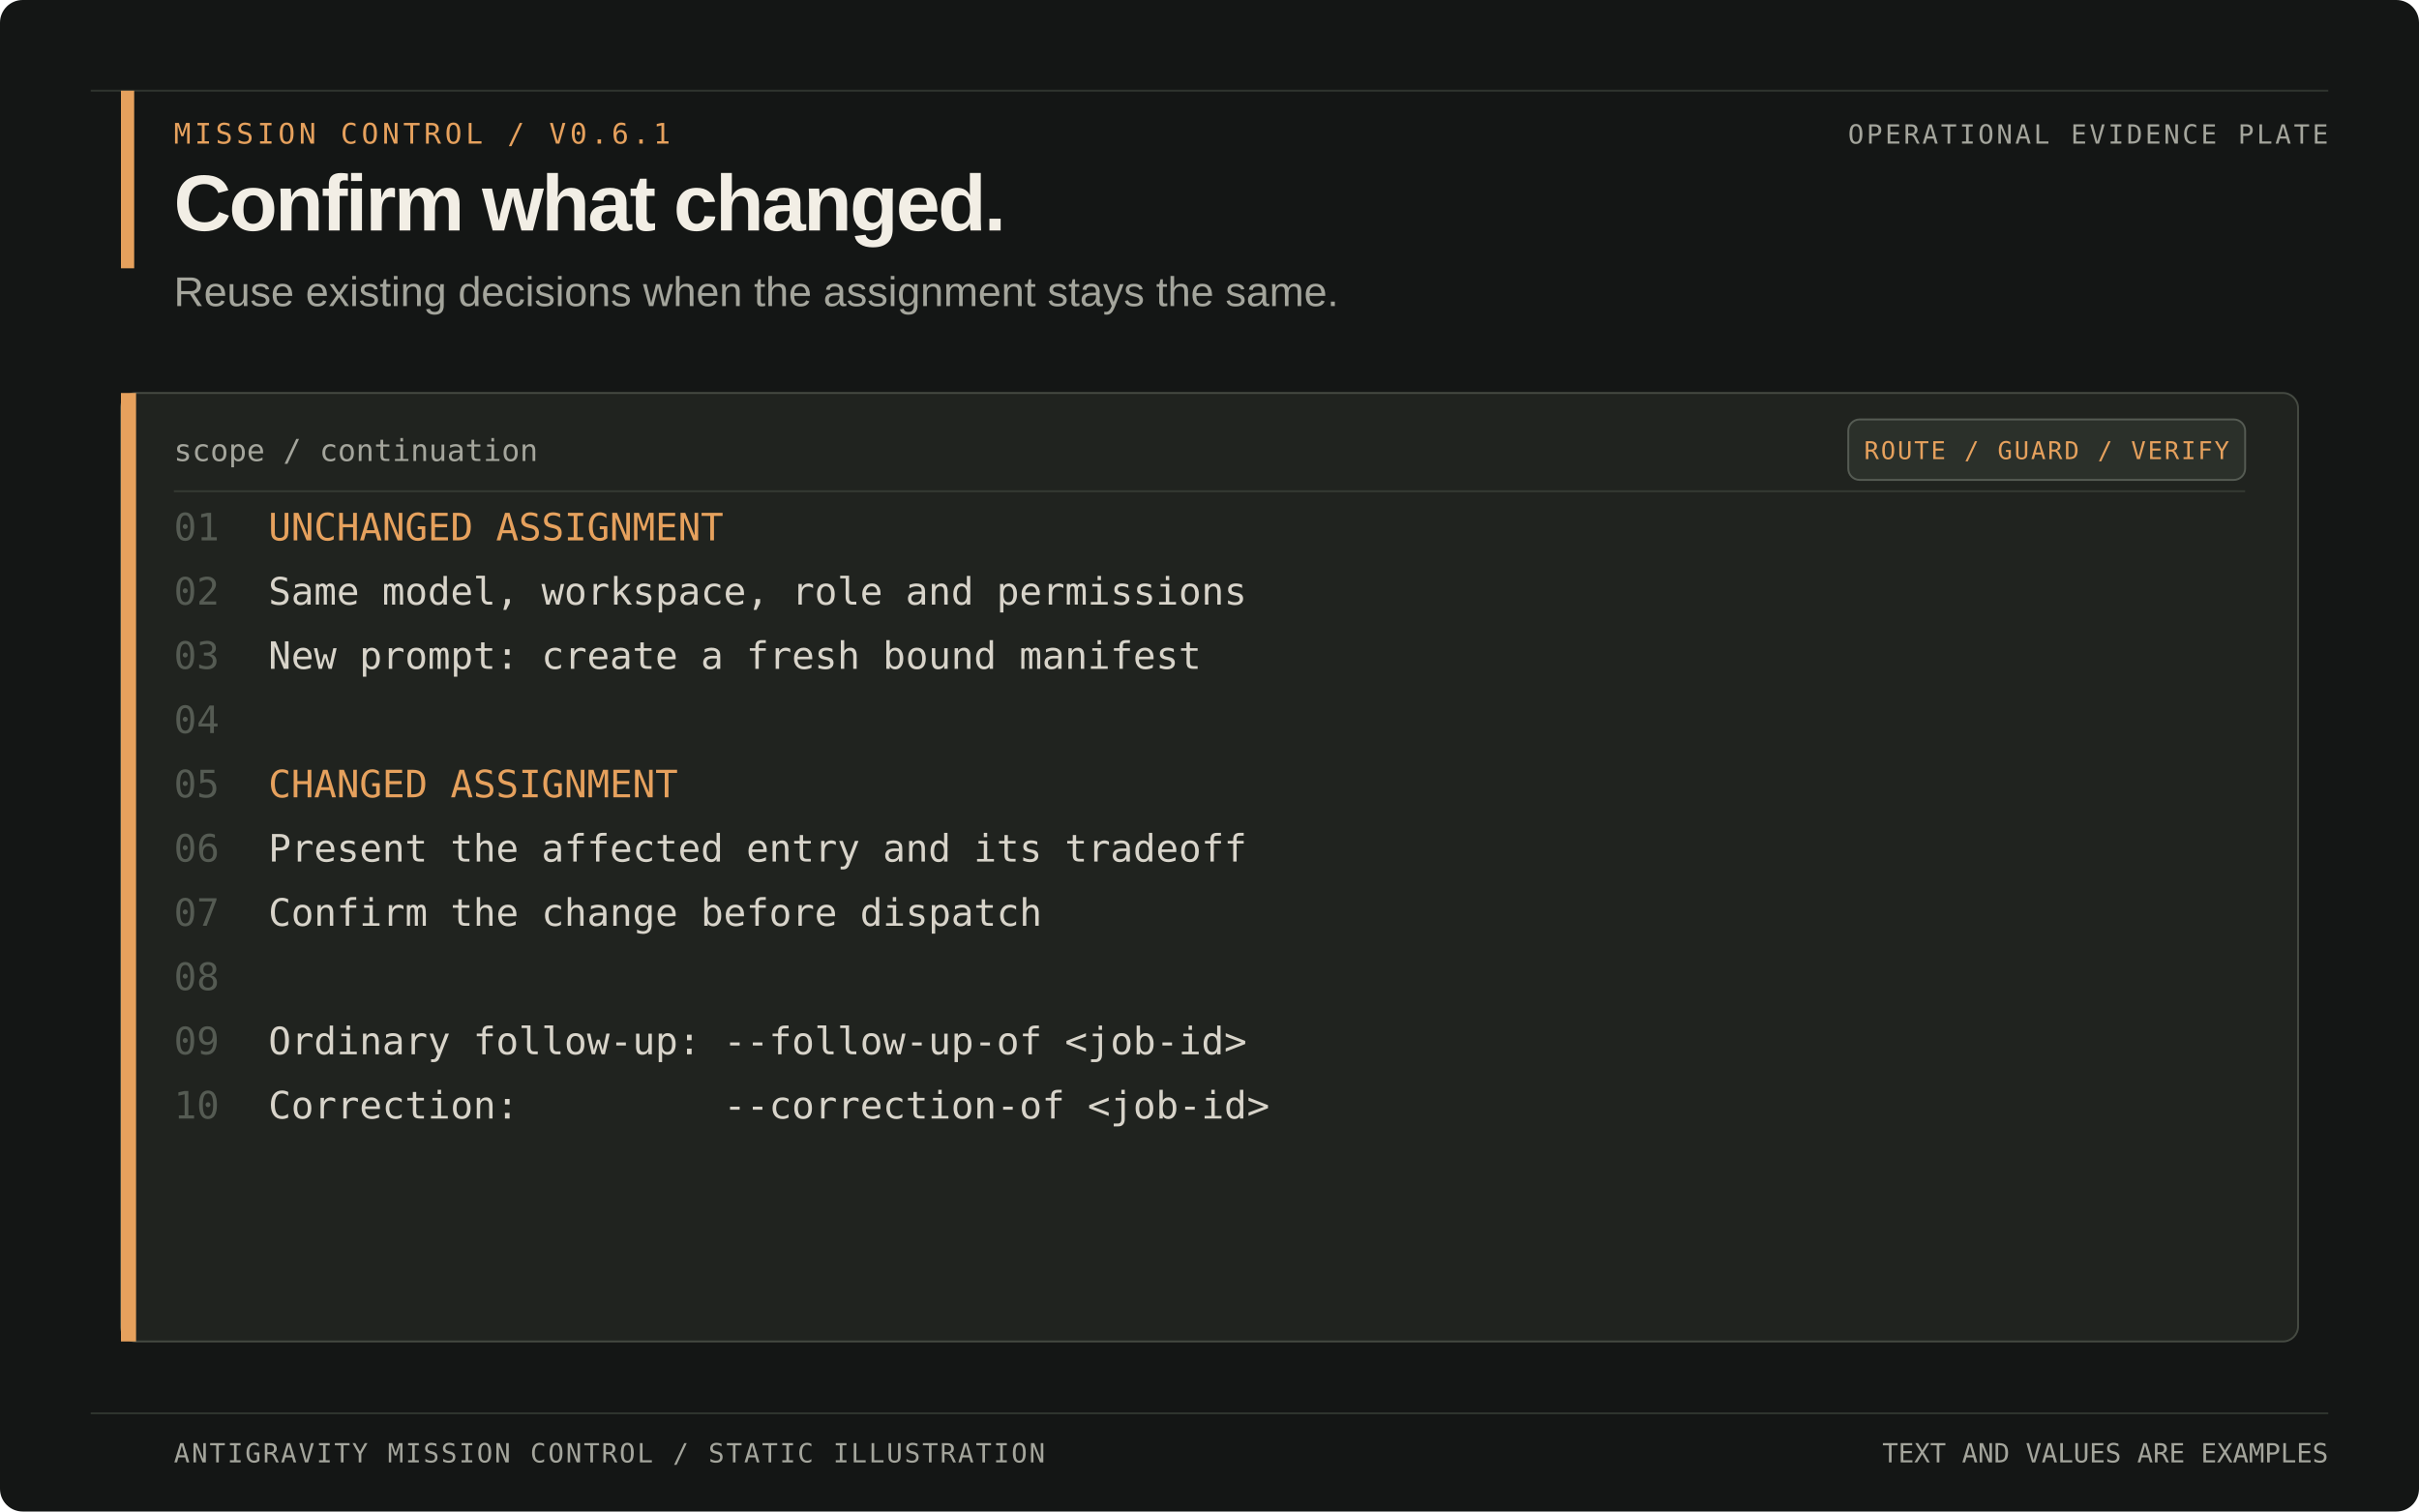
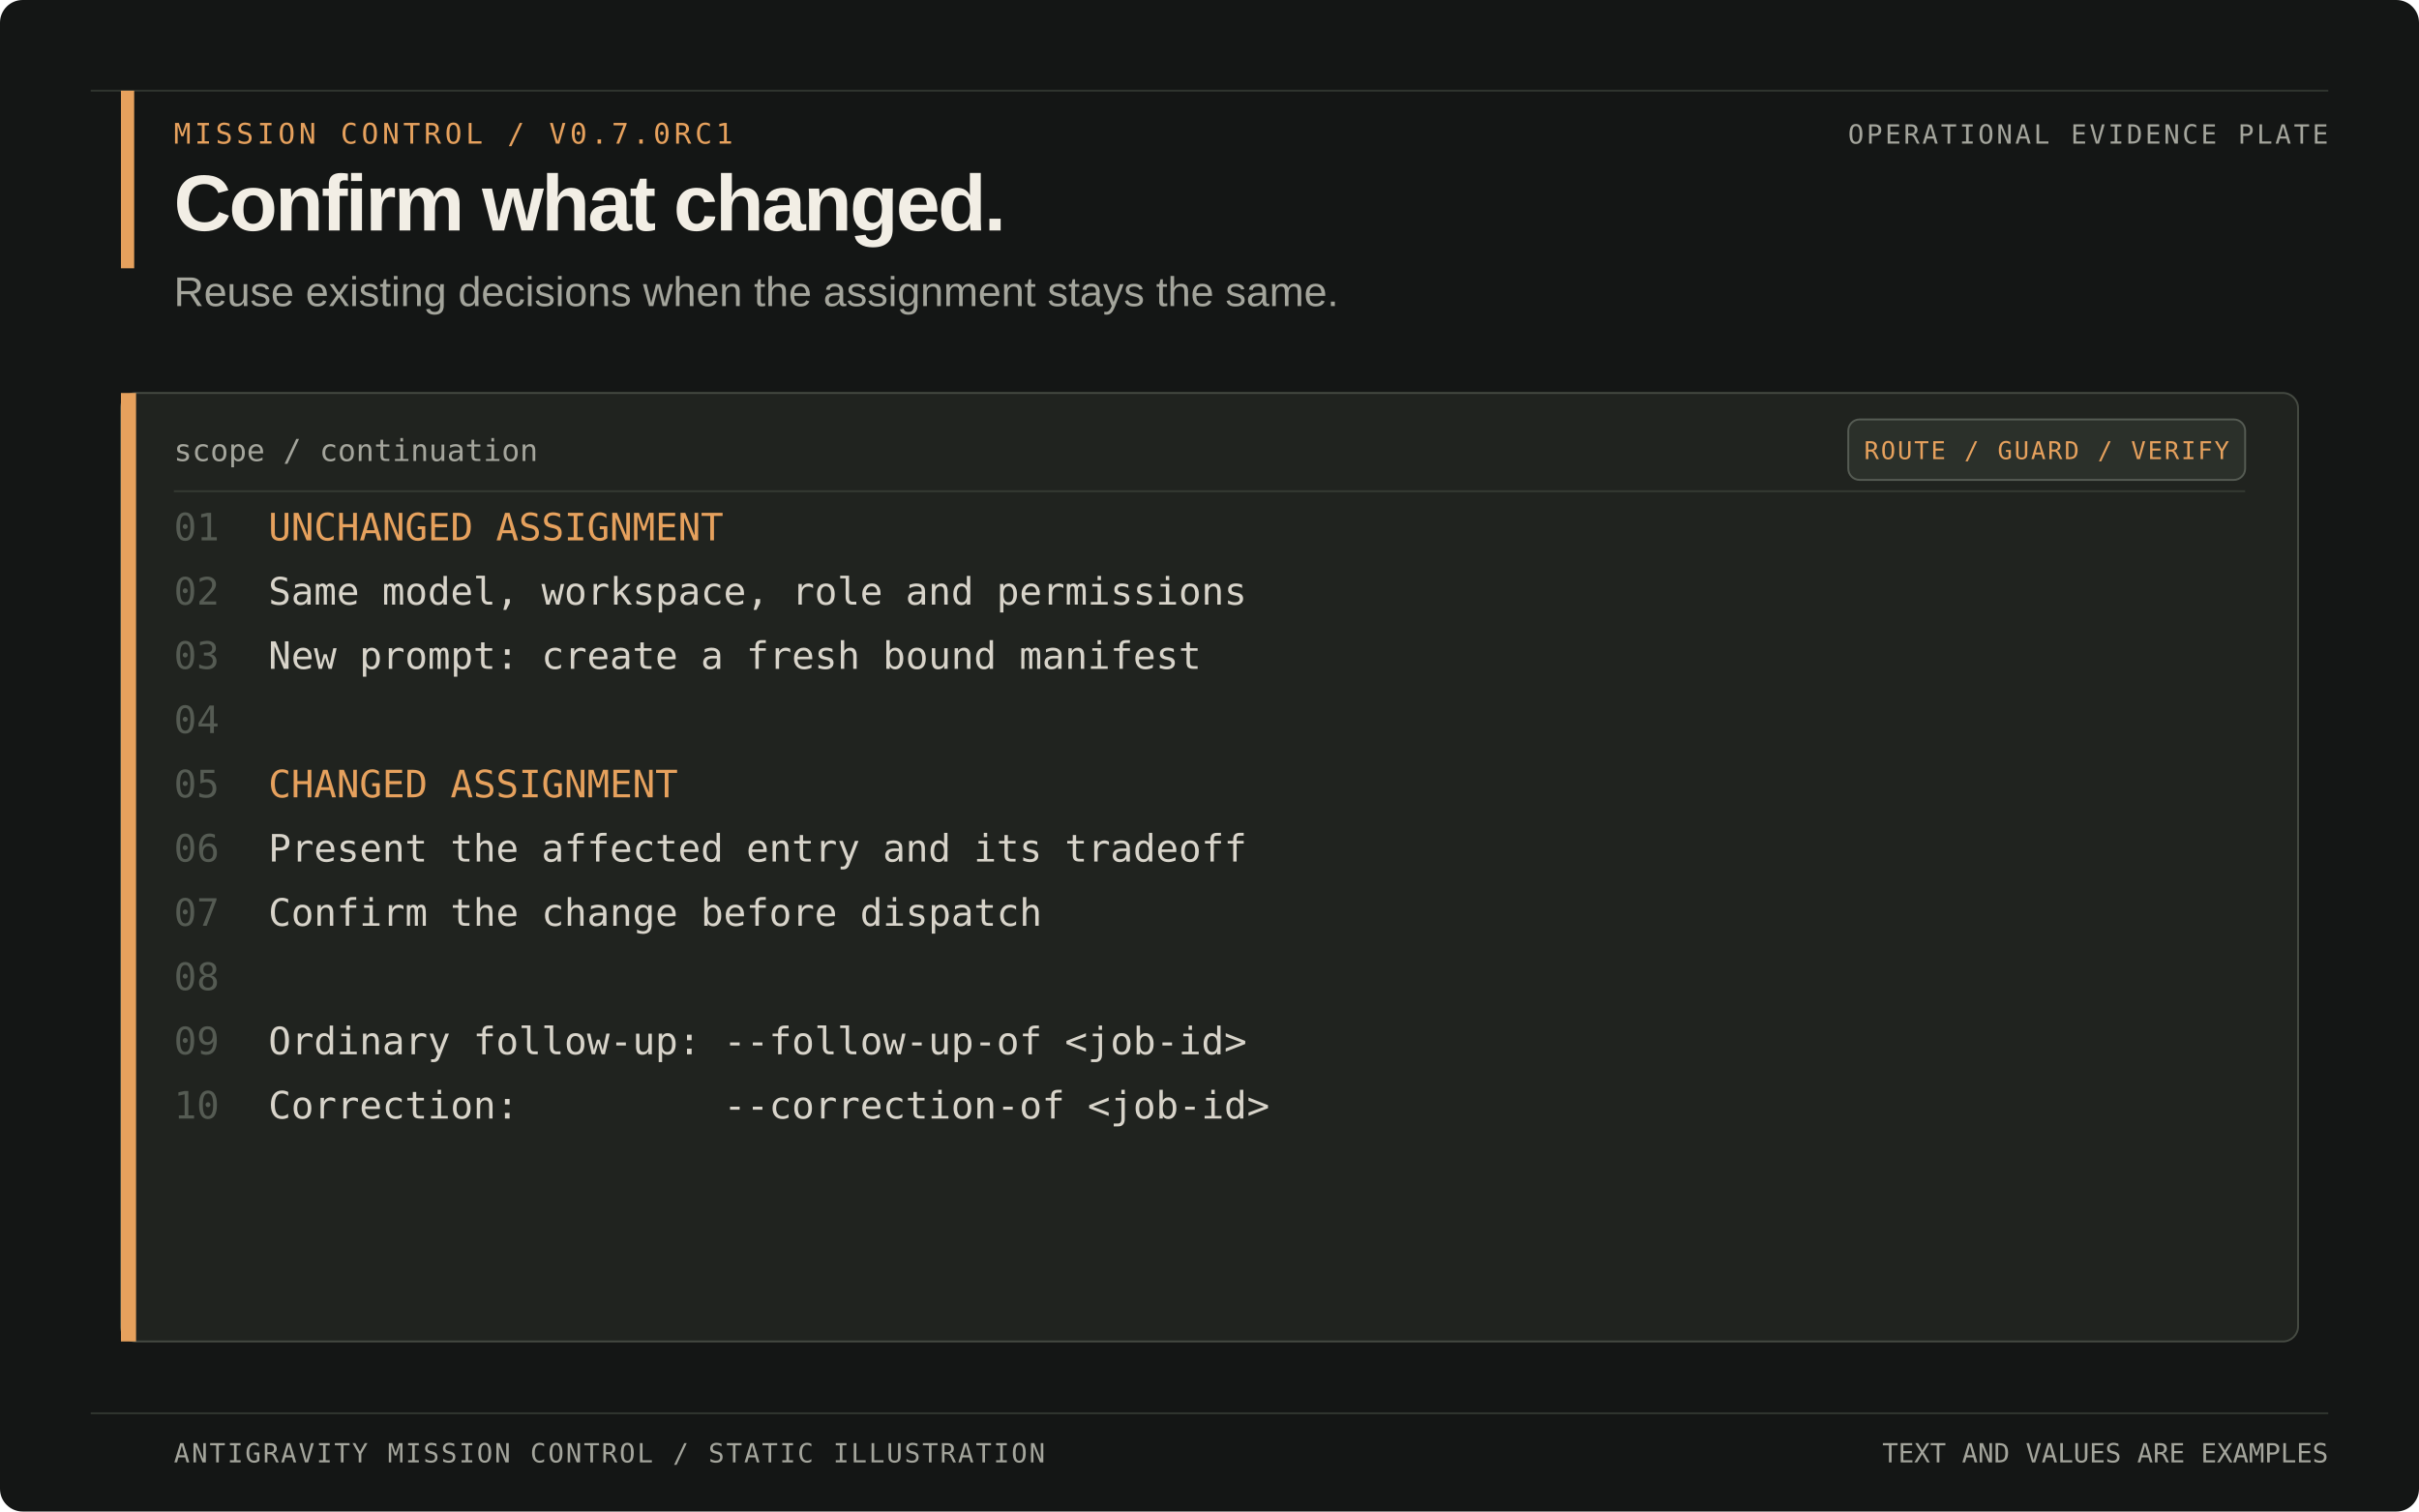
<svg xmlns="http://www.w3.org/2000/svg" width="1280" height="800" viewBox="0 0 1280 800" role="img" aria-labelledby="title desc">
  <rect width="1280" height="800" rx="12" fill="#141615" />
  <path d="M48 48H1232M48 748H1232" stroke="#30352f" />
  <rect x="64" y="48" width="7" height="94" fill="#e6a15d" />
-   <text x="92" y="76" font-family="Menlo, Consolas, monospace" font-size="15" letter-spacing="2" fill="#e6a15d">MISSION CONTROL  /  V0.6.1</text>
+   <text x="92" y="76" font-family="Menlo, Consolas, monospace" font-size="15" letter-spacing="2" fill="#e6a15d">MISSION CONTROL  /  V0.7.0RC1</text>
  <text x="92" y="122" font-family="Arial, Helvetica, sans-serif" font-size="42" font-weight="700" letter-spacing="-1.2" fill="#f2eee5">Confirm what changed.</text>
  <text x="92" y="162" font-family="Arial, Helvetica, sans-serif" font-size="22" fill="#a4a59c">Reuse existing decisions when the assignment stays the same.</text>
  <text x="1232" y="76" text-anchor="end" font-family="Menlo, Consolas, monospace" font-size="14" letter-spacing="1.4" fill="#a4a59c">OPERATIONAL EVIDENCE PLATE</text>
  <rect x="64" y="208" width="1152" height="502" rx="8" fill="#20231f" stroke="#454a42" />
  <rect x="64" y="208" width="8" height="502" fill="#e6a15d" />
  <text x="92" y="244" font-family="Menlo, Consolas, monospace" font-size="16" fill="#a4a59c">scope / continuation</text>
  <rect x="978" y="222" width="210" height="32" rx="6" fill="#2b302a" stroke="#555b53" />
  <text x="1083" y="243" text-anchor="middle" font-family="Menlo, Consolas, monospace" font-size="13" letter-spacing="1" fill="#e6a15d">ROUTE / GUARD / VERIFY</text>
  <path d="M92 260H1188" stroke="#343a33" />
  <g xml:space="preserve" font-family="Menlo, Consolas, monospace" font-size="20">
    <text x="92" y="286" fill="#555b53">01</text>
    <text x="142" y="286" fill="#e6a15d">UNCHANGED ASSIGNMENT</text>
    <text x="92" y="320" fill="#555b53">02</text>
    <text x="142" y="320" fill="#d8d4ca">Same model, workspace, role and permissions</text>
    <text x="92" y="354" fill="#555b53">03</text>
    <text x="142" y="354" fill="#d8d4ca">New prompt: create a fresh bound manifest</text>
    <text x="92" y="388" fill="#555b53">04</text>
    <text x="142" y="388" fill="#d8d4ca" />
    <text x="92" y="422" fill="#555b53">05</text>
    <text x="142" y="422" fill="#e6a15d">CHANGED ASSIGNMENT</text>
    <text x="92" y="456" fill="#555b53">06</text>
    <text x="142" y="456" fill="#d8d4ca">Present the affected entry and its tradeoff</text>
    <text x="92" y="490" fill="#555b53">07</text>
    <text x="142" y="490" fill="#d8d4ca">Confirm the change before dispatch</text>
    <text x="92" y="524" fill="#555b53">08</text>
    <text x="142" y="524" fill="#d8d4ca" />
    <text x="92" y="558" fill="#555b53">09</text>
    <text x="142" y="558" fill="#d8d4ca">Ordinary follow-up: --follow-up-of &lt;job-id&gt;</text>
    <text x="92" y="592" fill="#555b53">10</text>
    <text x="142" y="592" fill="#d8d4ca">Correction:         --correction-of &lt;job-id&gt;</text>
  </g>
  <text x="92" y="774" font-family="Menlo, Consolas, monospace" font-size="14" letter-spacing="1" fill="#a4a59c">ANTIGRAVITY MISSION CONTROL  /  STATIC ILLUSTRATION</text>
  <text x="1232" y="774" text-anchor="end" font-family="Menlo, Consolas, monospace" font-size="14" fill="#a4a59c">TEXT AND VALUES ARE EXAMPLES</text>
</svg>
